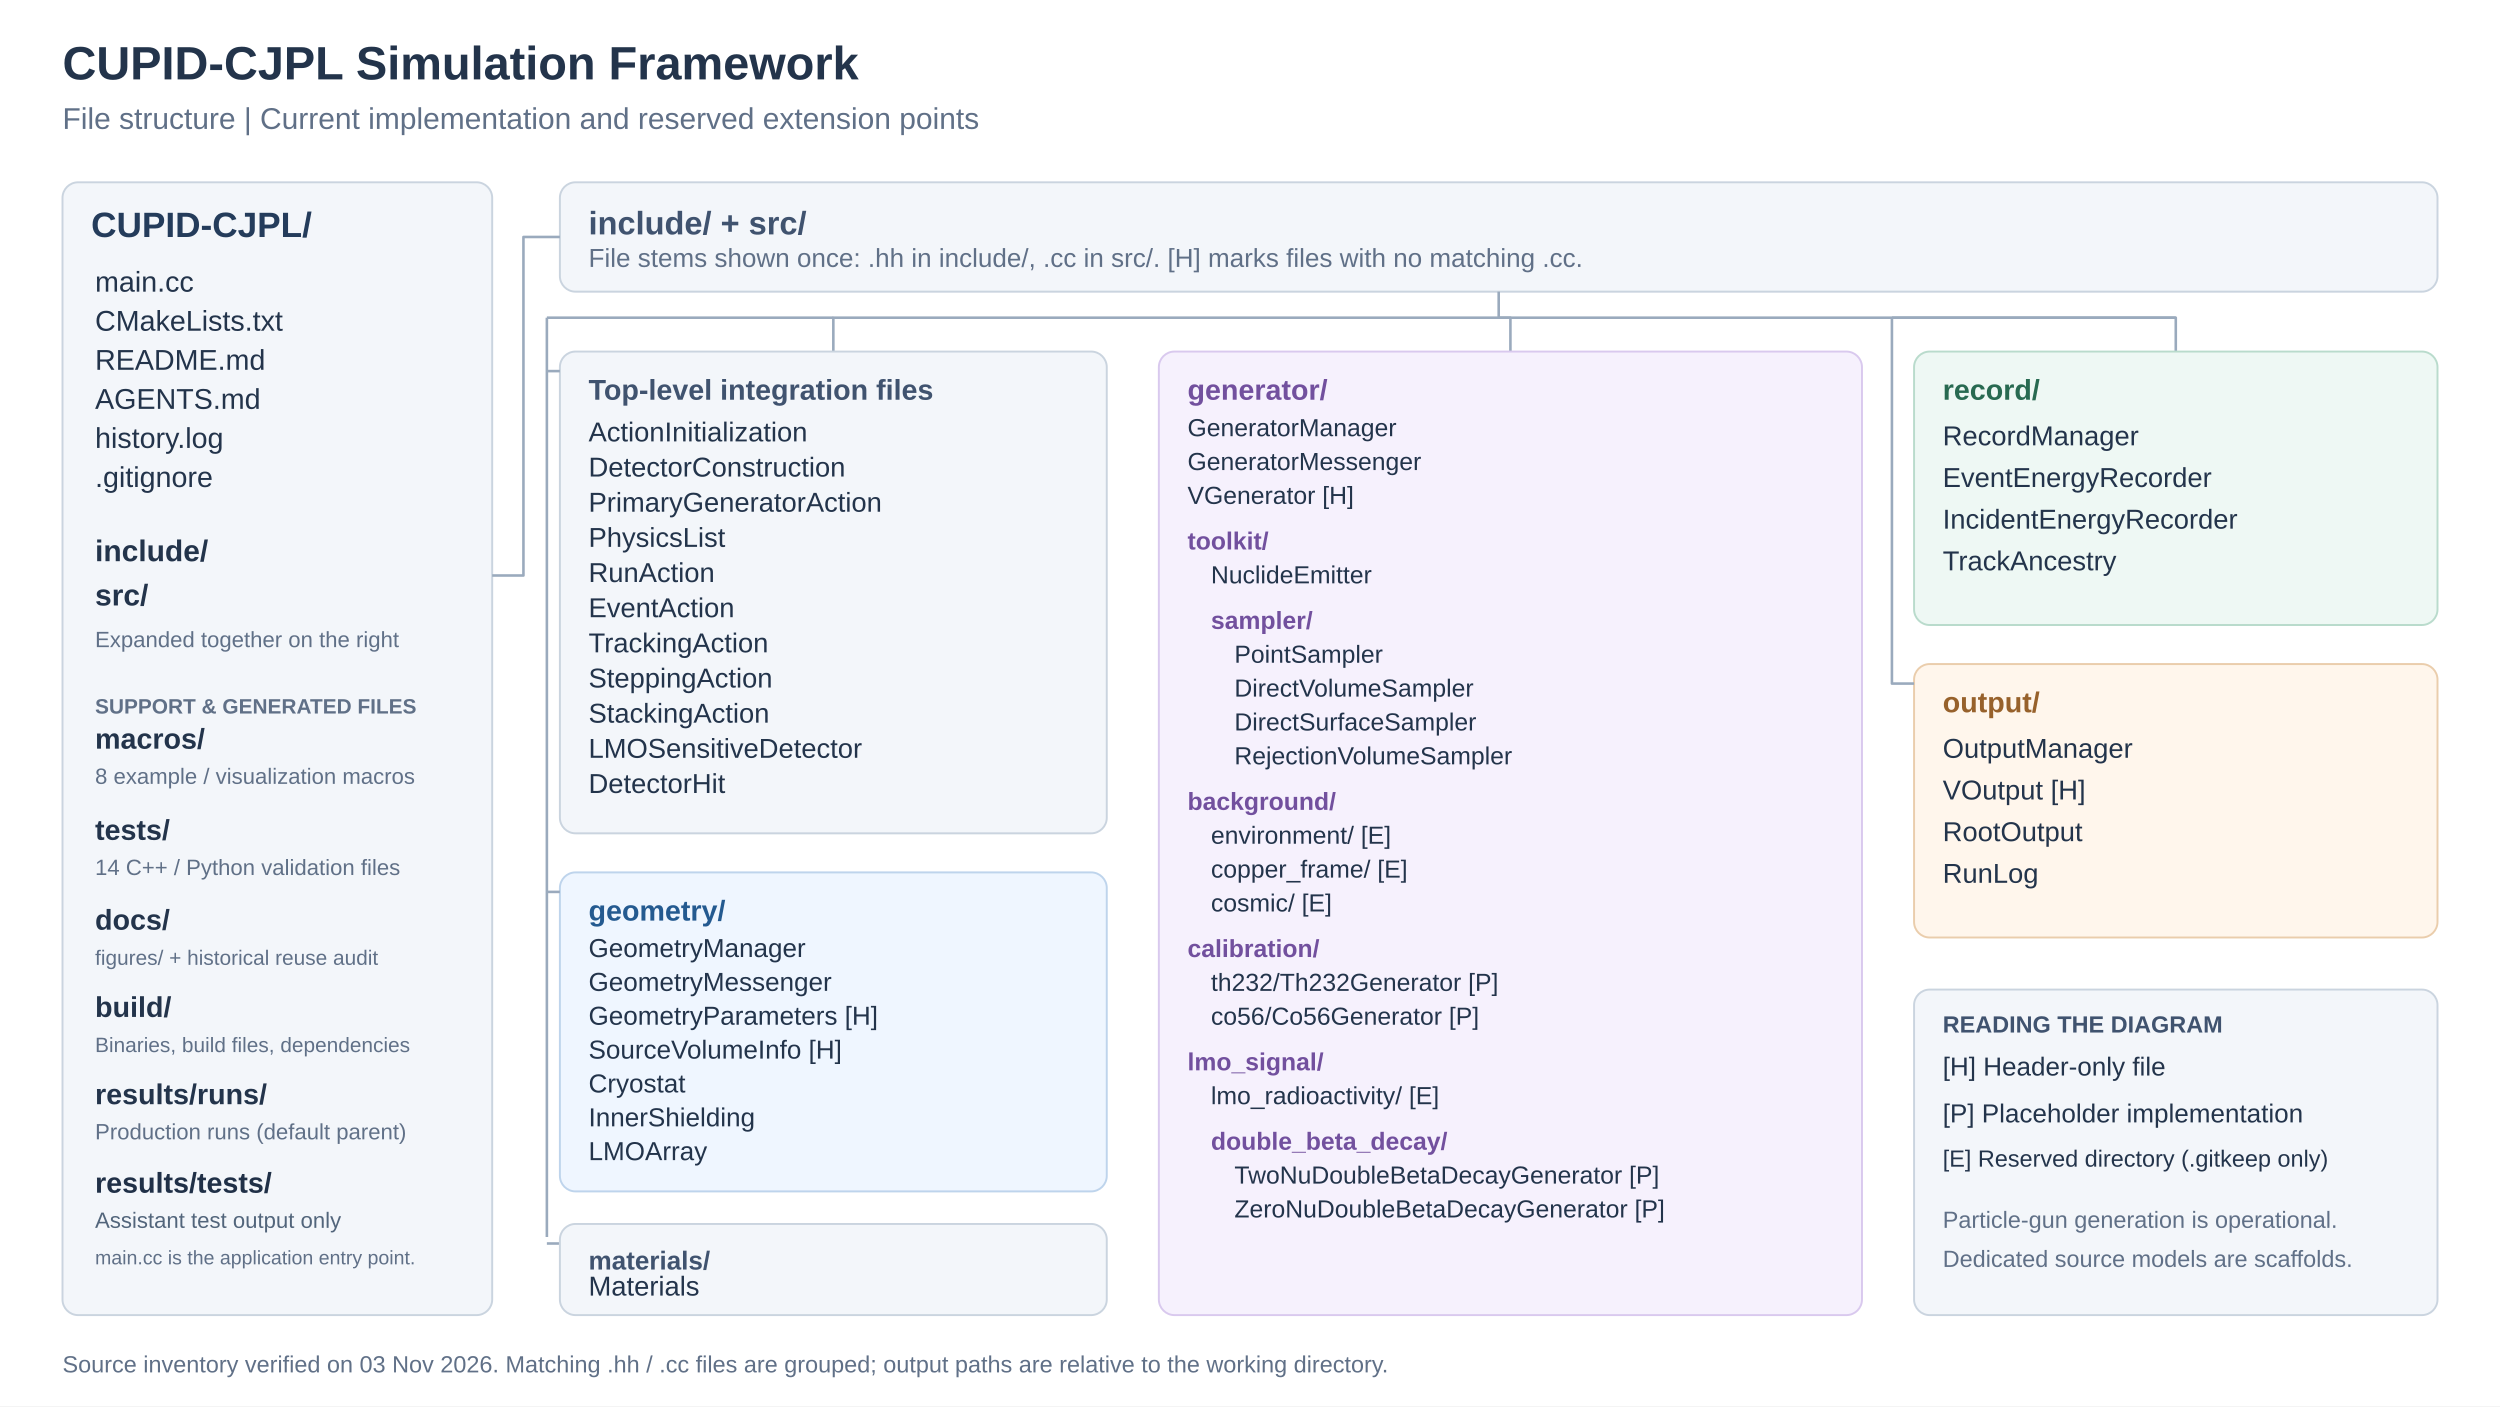
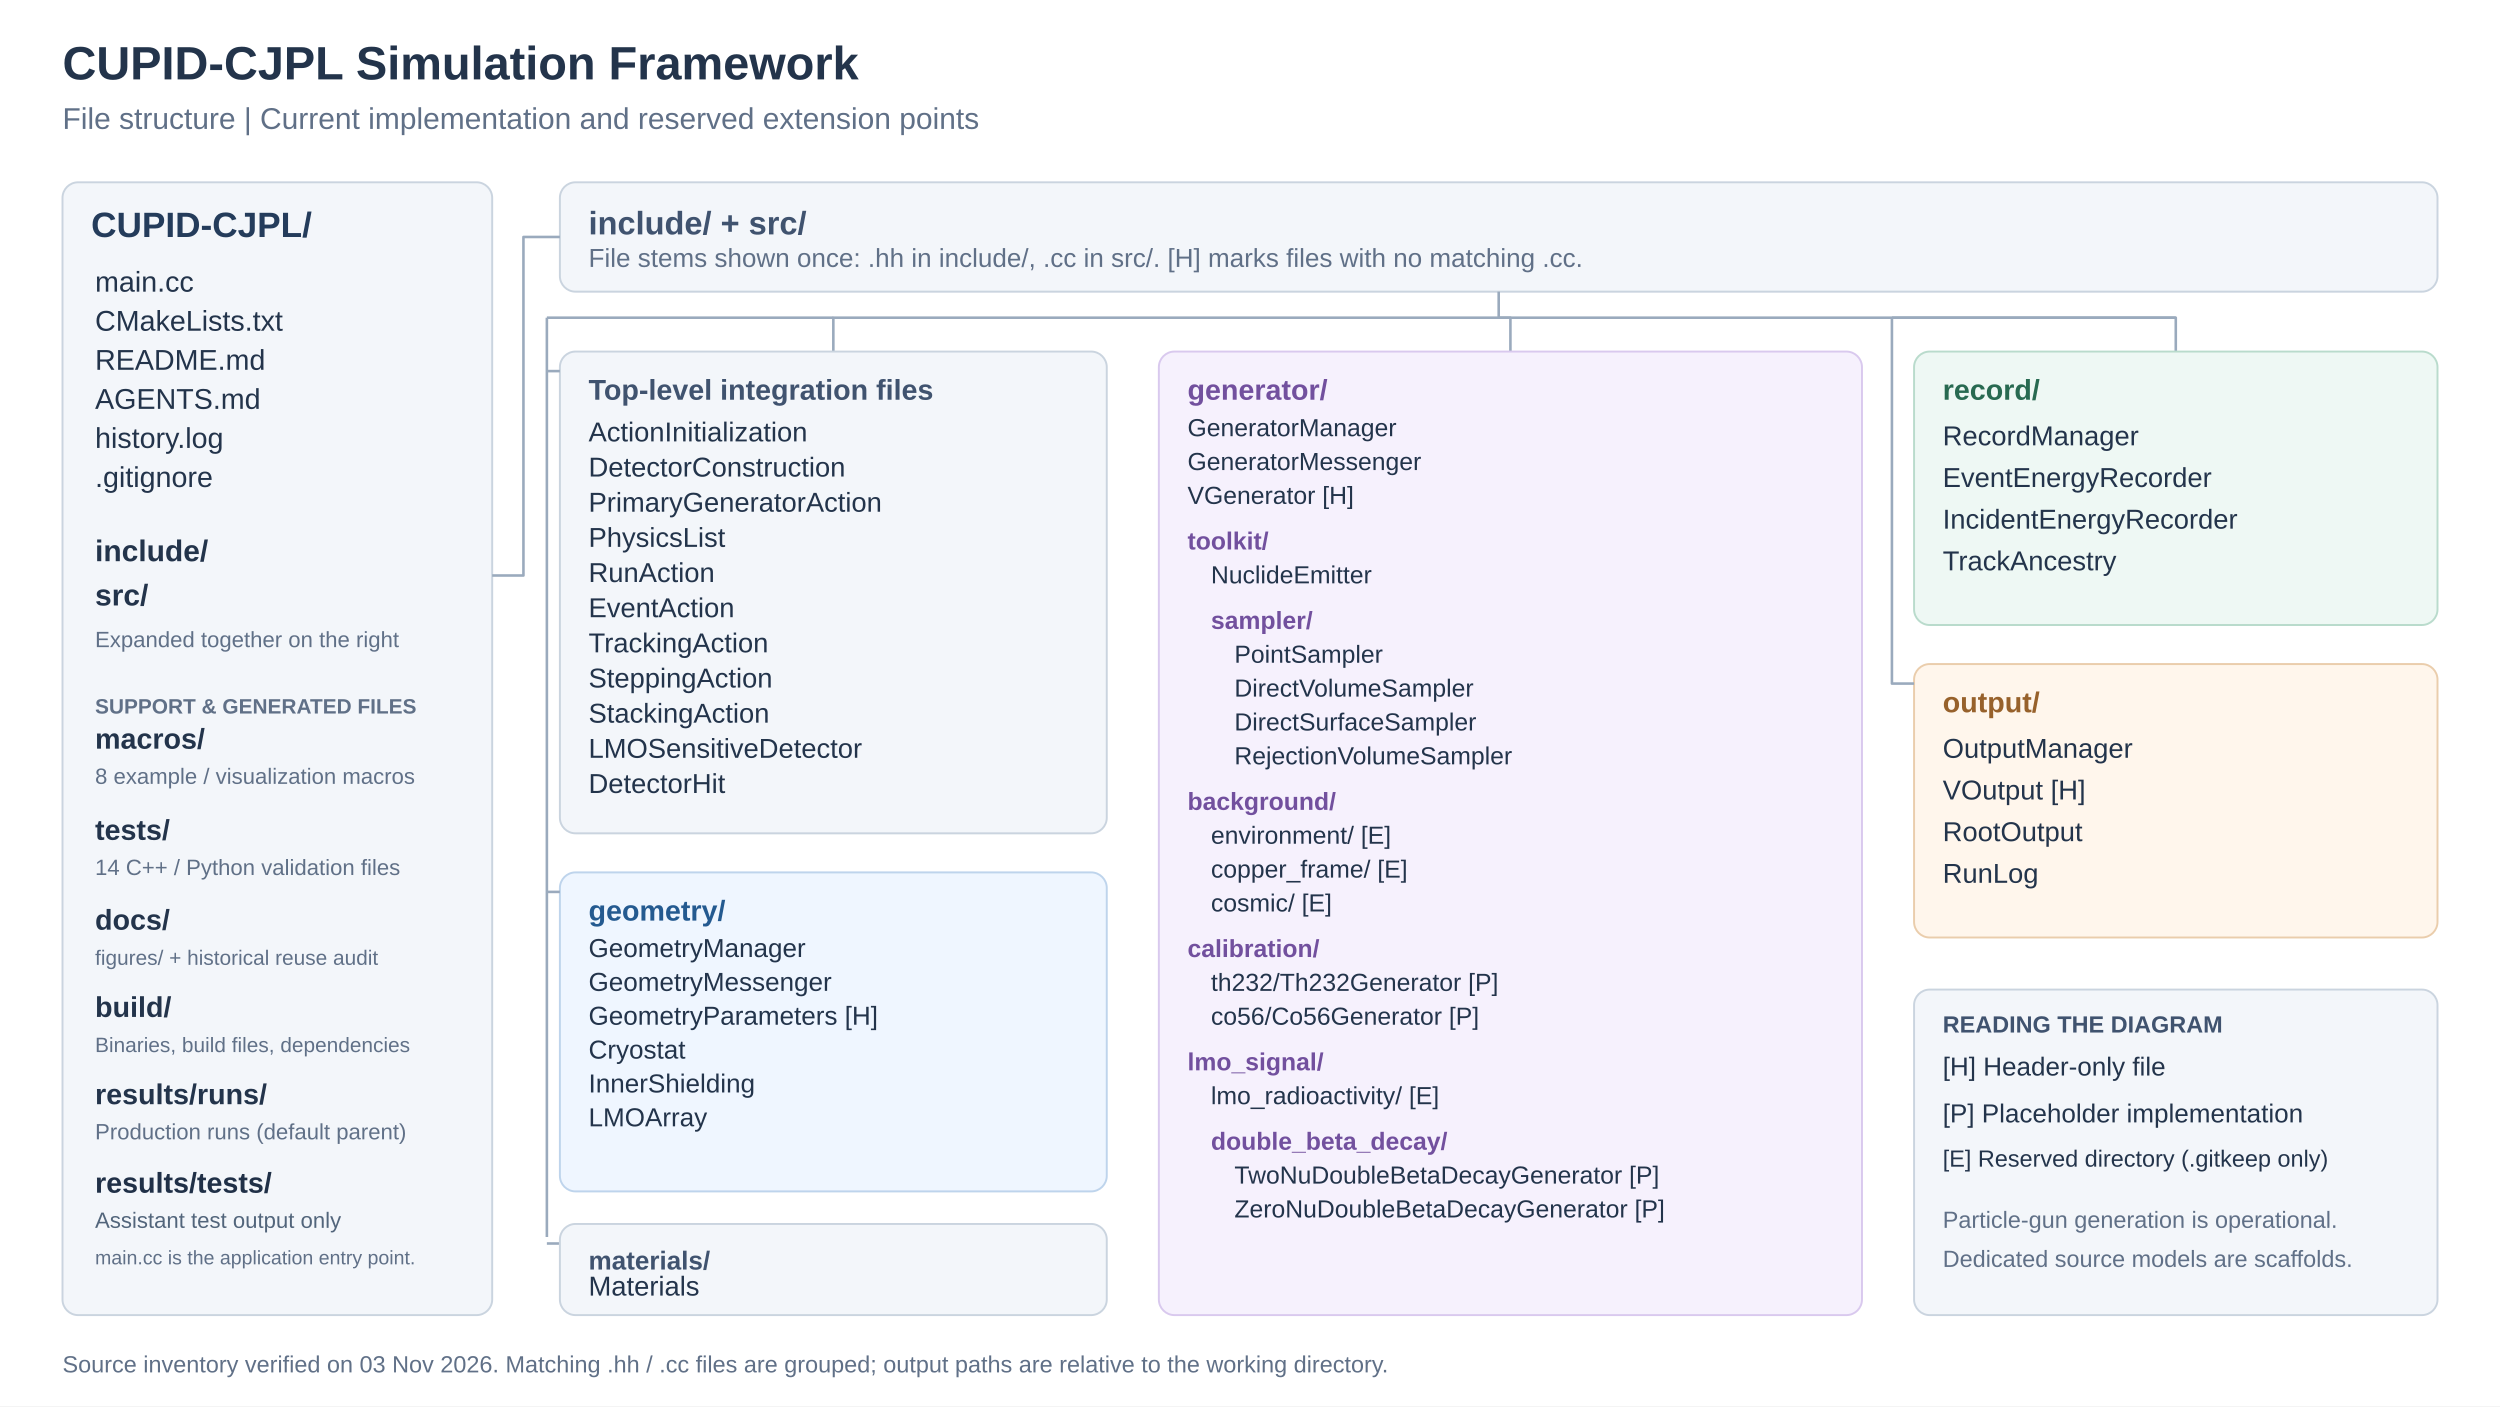
<svg xmlns="http://www.w3.org/2000/svg" width="1920" height="1080" viewBox="0 0 1920 1080" role="img">
  <rect width="1920" height="1080" fill="white" />
  <text x="48" y="61" font-family="Arial, Helvetica, sans-serif" font-size="36" font-weight="700" fill="#23344b">CUPID-CJPL Simulation Framework</text>
  <text x="48" y="99" font-family="Arial, Helvetica, sans-serif" font-size="23" font-weight="400" fill="#607087">File structure  |  Current implementation and reserved extension points</text>
  <rect x="48" y="140" width="330" height="870" rx="12" fill="#f3f6fa" stroke="#cad4df" stroke-width="1.5" />
  <text x="70" y="182" font-family="Arial, Helvetica, sans-serif" font-size="27" font-weight="700" fill="#243c5b">CUPID-CJPL/</text>
  <text x="73" y="224" font-family="Arial, Helvetica, sans-serif" font-size="22" font-weight="400" fill="#23344b">main.cc</text>
  <text x="73" y="254" font-family="Arial, Helvetica, sans-serif" font-size="22" font-weight="400" fill="#23344b">CMakeLists.txt</text>
  <text x="73" y="284" font-family="Arial, Helvetica, sans-serif" font-size="22" font-weight="400" fill="#23344b">README.md</text>
  <text x="73" y="314" font-family="Arial, Helvetica, sans-serif" font-size="22" font-weight="400" fill="#23344b">AGENTS.md</text>
  <text x="73" y="344" font-family="Arial, Helvetica, sans-serif" font-size="22" font-weight="400" fill="#23344b">history.log</text>
  <text x="73" y="374" font-family="Arial, Helvetica, sans-serif" font-size="22" font-weight="400" fill="#23344b">.gitignore</text>
  <text x="73" y="431" font-family="Arial, Helvetica, sans-serif" font-size="23" font-weight="700" fill="#23344b">include/</text>
  <text x="73" y="465" font-family="Arial, Helvetica, sans-serif" font-size="23" font-weight="700" fill="#23344b">src/</text>
  <text x="73" y="497" font-family="Arial, Helvetica, sans-serif" font-size="17" font-weight="400" fill="#607087">Expanded together on the right</text>
  <text x="73" y="548" font-family="Arial, Helvetica, sans-serif" font-size="16" font-weight="700" fill="#607087">SUPPORT &amp; GENERATED FILES</text>
  <text x="73" y="575" font-family="Arial, Helvetica, sans-serif" font-size="22" font-weight="700" fill="#23344b">macros/</text>
  <text x="73" y="602" font-family="Arial, Helvetica, sans-serif" font-size="17" font-weight="400" fill="#607087">8 example / visualization macros</text>
  <text x="73" y="645" font-family="Arial, Helvetica, sans-serif" font-size="22" font-weight="700" fill="#23344b">tests/</text>
  <text x="73" y="672" font-family="Arial, Helvetica, sans-serif" font-size="17" font-weight="400" fill="#607087">14 C++ / Python validation files</text>
  <text x="73" y="714" font-family="Arial, Helvetica, sans-serif" font-size="22" font-weight="700" fill="#23344b">docs/</text>
  <text x="73" y="741" font-family="Arial, Helvetica, sans-serif" font-size="16" font-weight="400" fill="#607087">figures/ + historical reuse audit</text>
  <text x="73" y="781" font-family="Arial, Helvetica, sans-serif" font-size="22" font-weight="700" fill="#23344b">build/</text>
  <text x="73" y="808" font-family="Arial, Helvetica, sans-serif" font-size="16" font-weight="400" fill="#607087">Binaries, build files, dependencies</text>
  <text x="73" y="848" font-family="Arial, Helvetica, sans-serif" font-size="22" font-weight="700" fill="#23344b">results/runs/</text>
  <text x="73" y="875" font-family="Arial, Helvetica, sans-serif" font-size="17" font-weight="400" fill="#607087">Production runs (default parent)</text>
  <text x="73" y="971" font-family="Arial, Helvetica, sans-serif" font-size="15" font-weight="400" fill="#607087">main.cc is the application entry point.</text>
  <rect x="430" y="140" width="1442" height="84" rx="12" fill="#f3f6fa" stroke="#cad4df" stroke-width="1.5" />
  <text x="452" y="180" font-family="Arial, Helvetica, sans-serif" font-size="25" font-weight="700" fill="#40536f">include/  +  src/</text>
  <text x="452" y="205" font-family="Arial, Helvetica, sans-serif" font-size="20" font-weight="400" fill="#607087">File stems shown once: .hh in include/, .cc in src/.  [H] marks files with no matching .cc.</text>
  <polyline points="378,442 402,442 402,182 430,182" fill="none" stroke="#9aaabd" stroke-width="2" stroke-linejoin="round" />
  <polyline points="1151,224 1151,244 640,244 640,270" fill="none" stroke="#9aaabd" stroke-width="2" stroke-linejoin="round" />
  <polyline points="1151,244 1160,244 1160,270" fill="none" stroke="#9aaabd" stroke-width="2" stroke-linejoin="round" />
  <polyline points="1151,244 1671,244 1671,270" fill="none" stroke="#9aaabd" stroke-width="2" stroke-linejoin="round" />
  <rect x="430" y="270" width="420" height="370" rx="12" fill="#f3f6fa" stroke="#cad4df" stroke-width="1.5" />
  <text x="452" y="307" font-family="Arial, Helvetica, sans-serif" font-size="22" font-weight="700" fill="#40536f">Top-level integration files</text>
  <text x="452" y="339" font-family="Arial, Helvetica, sans-serif" font-size="21" font-weight="400" fill="#23344b">ActionInitialization</text>
  <text x="452" y="366" font-family="Arial, Helvetica, sans-serif" font-size="21" font-weight="400" fill="#23344b">DetectorConstruction</text>
  <text x="452" y="393" font-family="Arial, Helvetica, sans-serif" font-size="21" font-weight="400" fill="#23344b">PrimaryGeneratorAction</text>
  <text x="452" y="420" font-family="Arial, Helvetica, sans-serif" font-size="21" font-weight="400" fill="#23344b">PhysicsList</text>
  <text x="452" y="447" font-family="Arial, Helvetica, sans-serif" font-size="21" font-weight="400" fill="#23344b">RunAction</text>
  <text x="452" y="474" font-family="Arial, Helvetica, sans-serif" font-size="21" font-weight="400" fill="#23344b">EventAction</text>
  <text x="452" y="501" font-family="Arial, Helvetica, sans-serif" font-size="21" font-weight="400" fill="#23344b">TrackingAction</text>
  <text x="452" y="528" font-family="Arial, Helvetica, sans-serif" font-size="21" font-weight="400" fill="#23344b">SteppingAction</text>
  <text x="452" y="555" font-family="Arial, Helvetica, sans-serif" font-size="21" font-weight="400" fill="#23344b">StackingAction</text>
  <text x="452" y="582" font-family="Arial, Helvetica, sans-serif" font-size="21" font-weight="400" fill="#23344b">LMOSensitiveDetector</text>
  <text x="452" y="609" font-family="Arial, Helvetica, sans-serif" font-size="21" font-weight="400" fill="#23344b">DetectorHit</text>
  <rect x="430" y="670" width="420" height="245" rx="12" fill="#eff6ff" stroke="#bed4ec" stroke-width="1.5" />
  <text x="452" y="707" font-family="Arial, Helvetica, sans-serif" font-size="22" font-weight="700" fill="#245a90">geometry/</text>
  <text x="452" y="735" font-family="Arial, Helvetica, sans-serif" font-size="20" font-weight="400" fill="#23344b">GeometryManager</text>
  <text x="452" y="761" font-family="Arial, Helvetica, sans-serif" font-size="20" font-weight="400" fill="#23344b">GeometryMessenger</text>
  <text x="452" y="787" font-family="Arial, Helvetica, sans-serif" font-size="20" font-weight="400" fill="#23344b">GeometryParameters [H]</text>
-   <text x="452" y="813" font-family="Arial, Helvetica, sans-serif" font-size="20" font-weight="400" fill="#23344b">SourceVolumeInfo [H]</text>
-   <text x="452" y="839" font-family="Arial, Helvetica, sans-serif" font-size="20" font-weight="400" fill="#23344b">Cryostat</text>
-   <text x="452" y="865" font-family="Arial, Helvetica, sans-serif" font-size="20" font-weight="400" fill="#23344b">InnerShielding</text>
-   <text x="452" y="891" font-family="Arial, Helvetica, sans-serif" font-size="20" font-weight="400" fill="#23344b">LMOArray</text>
+   <text x="452" y="813" font-family="Arial, Helvetica, sans-serif" font-size="20" font-weight="400" fill="#23344b">Cryostat</text>
+   <text x="452" y="839" font-family="Arial, Helvetica, sans-serif" font-size="20" font-weight="400" fill="#23344b">InnerShielding</text>
+   <text x="452" y="865" font-family="Arial, Helvetica, sans-serif" font-size="20" font-weight="400" fill="#23344b">LMOArray</text>
  <polyline points="420,244 420,950" fill="none" stroke="#9aaabd" stroke-width="2" stroke-linejoin="round" />
  <polyline points="420,285 430,285" fill="none" stroke="#9aaabd" stroke-width="2" stroke-linejoin="round" />
  <polyline points="420,685 430,685" fill="none" stroke="#9aaabd" stroke-width="2" stroke-linejoin="round" />
  <polyline points="420,955 430,955" fill="none" stroke="#9aaabd" stroke-width="2" stroke-linejoin="round" />
  <polyline points="420,244 640,244" fill="none" stroke="#9aaabd" stroke-width="2" stroke-linejoin="round" />
  <rect x="430" y="940" width="420" height="70" rx="12" fill="#f3f6fa" stroke="#cad4df" stroke-width="1.5" />
  <text x="452" y="975" font-family="Arial, Helvetica, sans-serif" font-size="20" font-weight="700" fill="#40536f">materials/</text>
  <text x="452" y="995" font-family="Arial, Helvetica, sans-serif" font-size="21" font-weight="400" fill="#23344b">Materials</text>
  <rect x="890" y="270" width="540" height="740" rx="12" fill="#f6f1fd" stroke="#d9c9ee" stroke-width="1.5" />
  <text x="912" y="307" font-family="Arial, Helvetica, sans-serif" font-size="22" font-weight="700" fill="#72509e">generator/</text>
  <text x="912" y="335" font-family="Arial, Helvetica, sans-serif" font-size="19" font-weight="400" fill="#23344b">GeneratorManager</text>
  <text x="912" y="361" font-family="Arial, Helvetica, sans-serif" font-size="19" font-weight="400" fill="#23344b">GeneratorMessenger</text>
  <text x="912" y="387" font-family="Arial, Helvetica, sans-serif" font-size="19" font-weight="400" fill="#23344b">VGenerator [H]</text>
  <text x="912" y="422" font-family="Arial, Helvetica, sans-serif" font-size="19" font-weight="700" fill="#72509e">toolkit/</text>
  <text x="930" y="448" font-family="Arial, Helvetica, sans-serif" font-size="19" font-weight="400" fill="#23344b">NuclideEmitter</text>
  <text x="930" y="483" font-family="Arial, Helvetica, sans-serif" font-size="19" font-weight="700" fill="#72509e">sampler/</text>
  <text x="948" y="509" font-family="Arial, Helvetica, sans-serif" font-size="19" font-weight="400" fill="#23344b">PointSampler</text>
  <text x="948" y="535" font-family="Arial, Helvetica, sans-serif" font-size="19" font-weight="400" fill="#23344b">DirectVolumeSampler</text>
  <text x="948" y="561" font-family="Arial, Helvetica, sans-serif" font-size="19" font-weight="400" fill="#23344b">DirectSurfaceSampler</text>
  <text x="948" y="587" font-family="Arial, Helvetica, sans-serif" font-size="19" font-weight="400" fill="#23344b">RejectionVolumeSampler</text>
  <text x="912" y="622" font-family="Arial, Helvetica, sans-serif" font-size="19" font-weight="700" fill="#72509e">background/</text>
  <text x="930" y="648" font-family="Arial, Helvetica, sans-serif" font-size="19" font-weight="400" fill="#23344b">environment/ [E]</text>
  <text x="930" y="674" font-family="Arial, Helvetica, sans-serif" font-size="19" font-weight="400" fill="#23344b">copper_frame/ [E]</text>
  <text x="930" y="700" font-family="Arial, Helvetica, sans-serif" font-size="19" font-weight="400" fill="#23344b">cosmic/ [E]</text>
  <text x="912" y="735" font-family="Arial, Helvetica, sans-serif" font-size="19" font-weight="700" fill="#72509e">calibration/</text>
  <text x="930" y="761" font-family="Arial, Helvetica, sans-serif" font-size="19" font-weight="400" fill="#23344b">th232/Th232Generator [P]</text>
  <text x="930" y="787" font-family="Arial, Helvetica, sans-serif" font-size="19" font-weight="400" fill="#23344b">co56/Co56Generator [P]</text>
  <text x="912" y="822" font-family="Arial, Helvetica, sans-serif" font-size="19" font-weight="700" fill="#72509e">lmo_signal/</text>
  <text x="930" y="848" font-family="Arial, Helvetica, sans-serif" font-size="19" font-weight="400" fill="#23344b">lmo_radioactivity/ [E]</text>
  <text x="930" y="883" font-family="Arial, Helvetica, sans-serif" font-size="19" font-weight="700" fill="#72509e">double_beta_decay/</text>
  <text x="948" y="909" font-family="Arial, Helvetica, sans-serif" font-size="19" font-weight="400" fill="#23344b">TwoNuDoubleBetaDecayGenerator [P]</text>
  <text x="948" y="935" font-family="Arial, Helvetica, sans-serif" font-size="19" font-weight="400" fill="#23344b">ZeroNuDoubleBetaDecayGenerator [P]</text>
  <rect x="1470" y="270" width="402" height="210" rx="12" fill="#eef8f4" stroke="#b9dbcc" stroke-width="1.5" />
  <text x="1492" y="307" font-family="Arial, Helvetica, sans-serif" font-size="22" font-weight="700" fill="#286a51">record/</text>
  <text x="1492" y="342" font-family="Arial, Helvetica, sans-serif" font-size="21" font-weight="400" fill="#23344b">RecordManager</text>
  <text x="1492" y="374" font-family="Arial, Helvetica, sans-serif" font-size="21" font-weight="400" fill="#23344b">EventEnergyRecorder</text>
  <text x="1492" y="406" font-family="Arial, Helvetica, sans-serif" font-size="21" font-weight="400" fill="#23344b">IncidentEnergyRecorder</text>
  <text x="1492" y="438" font-family="Arial, Helvetica, sans-serif" font-size="21" font-weight="400" fill="#23344b">TrackAncestry</text>
  <rect x="1470" y="510" width="402" height="210" rx="12" fill="#fff6ec" stroke="#eacdac" stroke-width="1.5" />
  <text x="1492" y="547" font-family="Arial, Helvetica, sans-serif" font-size="22" font-weight="700" fill="#97612b">output/</text>
  <text x="1492" y="582" font-family="Arial, Helvetica, sans-serif" font-size="21" font-weight="400" fill="#23344b">OutputManager</text>
  <text x="1492" y="614" font-family="Arial, Helvetica, sans-serif" font-size="21" font-weight="400" fill="#23344b">VOutput [H]</text>
  <text x="1492" y="646" font-family="Arial, Helvetica, sans-serif" font-size="21" font-weight="400" fill="#23344b">RootOutput</text>
  <text x="1492" y="678" font-family="Arial, Helvetica, sans-serif" font-size="21" font-weight="400" fill="#23344b">RunLog</text>
  <polyline points="1453,244 1453,525 1470,525" fill="none" stroke="#9aaabd" stroke-width="2" stroke-linejoin="round" />
  <polyline points="1453,244 1671,244" fill="none" stroke="#9aaabd" stroke-width="2" stroke-linejoin="round" />
  <rect x="1470" y="760" width="402" height="250" rx="12" fill="#f3f6fa" stroke="#cad4df" stroke-width="1.5" />
  <text x="1492" y="793" font-family="Arial, Helvetica, sans-serif" font-size="18" font-weight="700" fill="#40536f">READING THE DIAGRAM</text>
  <text x="1492" y="826" font-family="Arial, Helvetica, sans-serif" font-size="20" font-weight="400" fill="#23344b">[H]  Header-only file</text>
  <text x="1492" y="862" font-family="Arial, Helvetica, sans-serif" font-size="20" font-weight="400" fill="#23344b">[P]  Placeholder implementation</text>
  <text x="1492" y="896" font-family="Arial, Helvetica, sans-serif" font-size="18" font-weight="400" fill="#23344b">[E]  Reserved directory (.gitkeep only)</text>
  <text x="1492" y="943" font-family="Arial, Helvetica, sans-serif" font-size="18" font-weight="400" fill="#607087">Particle-gun generation is operational.</text>
  <text x="1492" y="973" font-family="Arial, Helvetica, sans-serif" font-size="18" font-weight="400" fill="#607087">Dedicated source models are scaffolds.</text>
  <text x="48" y="1054" font-family="Arial, Helvetica, sans-serif" font-size="18" font-weight="400" fill="#607087">Source inventory verified on 03 Nov 2026.  Matching .hh / .cc files are grouped; output paths are relative to the working directory.</text>
  <text x="73" y="916" font-family="Arial, Helvetica, sans-serif" font-size="22" font-weight="700" fill="#203047">results/tests/</text>
  <text x="73" y="943" font-family="Arial, Helvetica, sans-serif" font-size="17" font-weight="400" fill="#52657b">Assistant test output only</text>
</svg>
